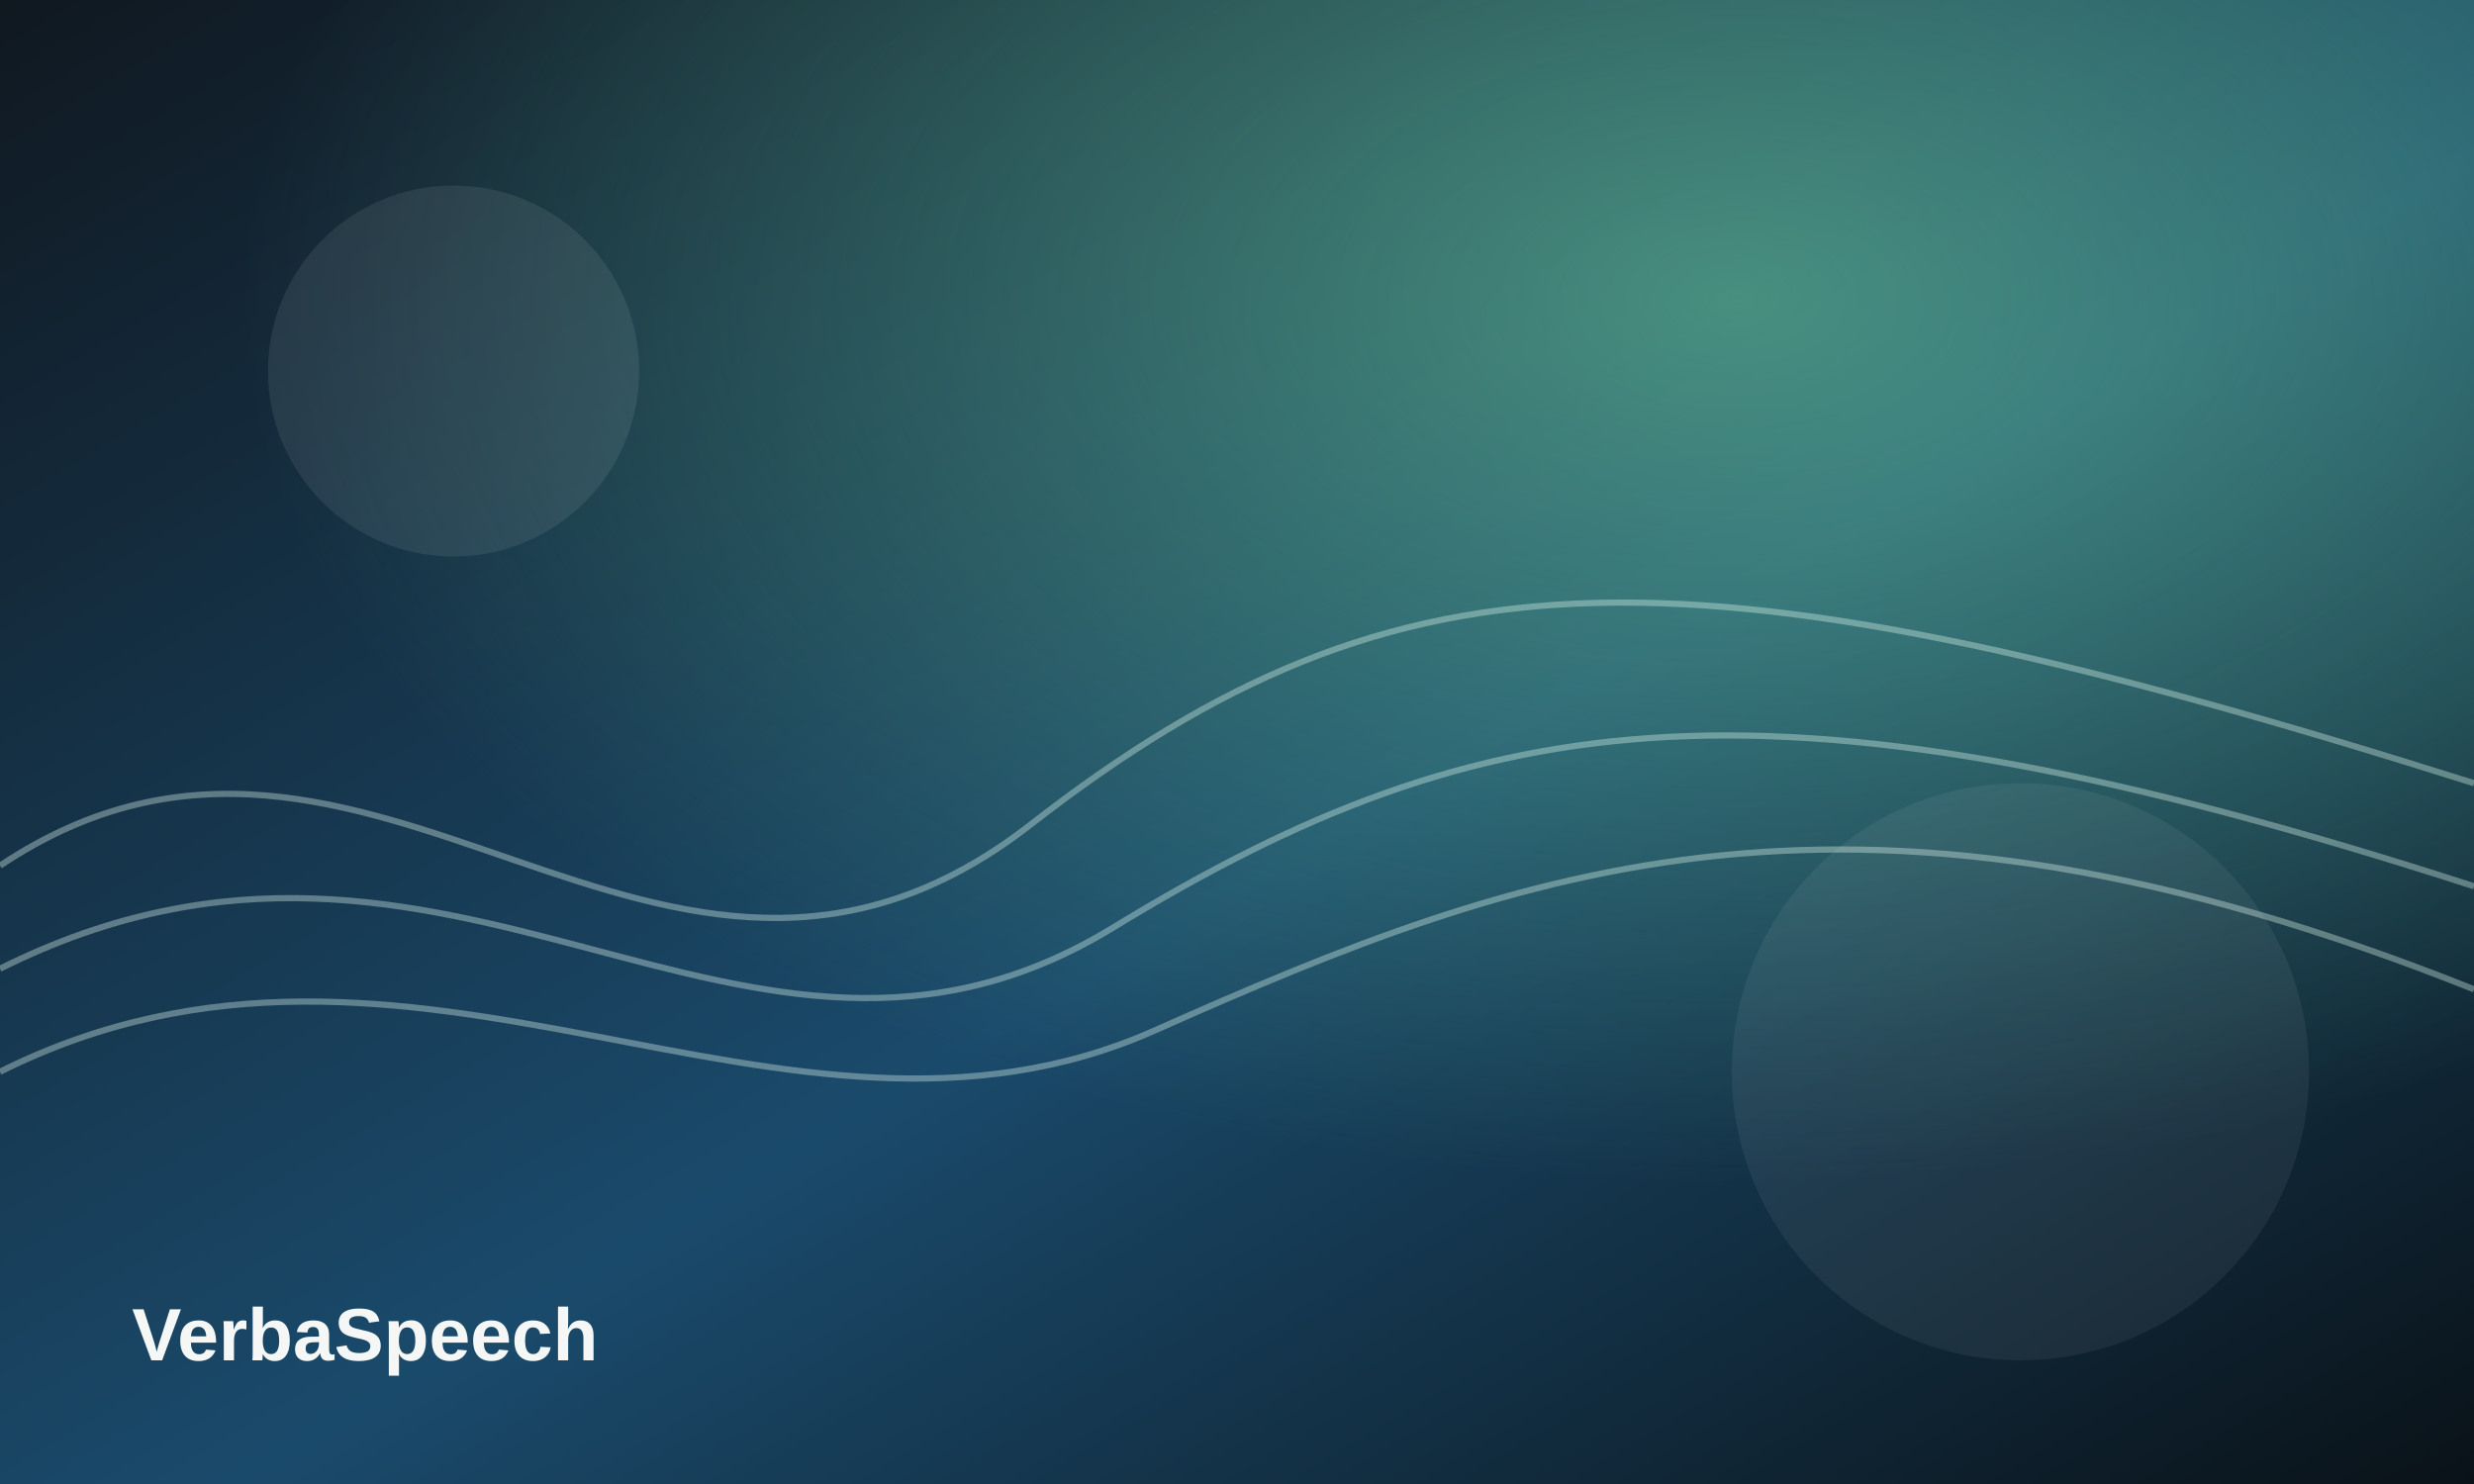
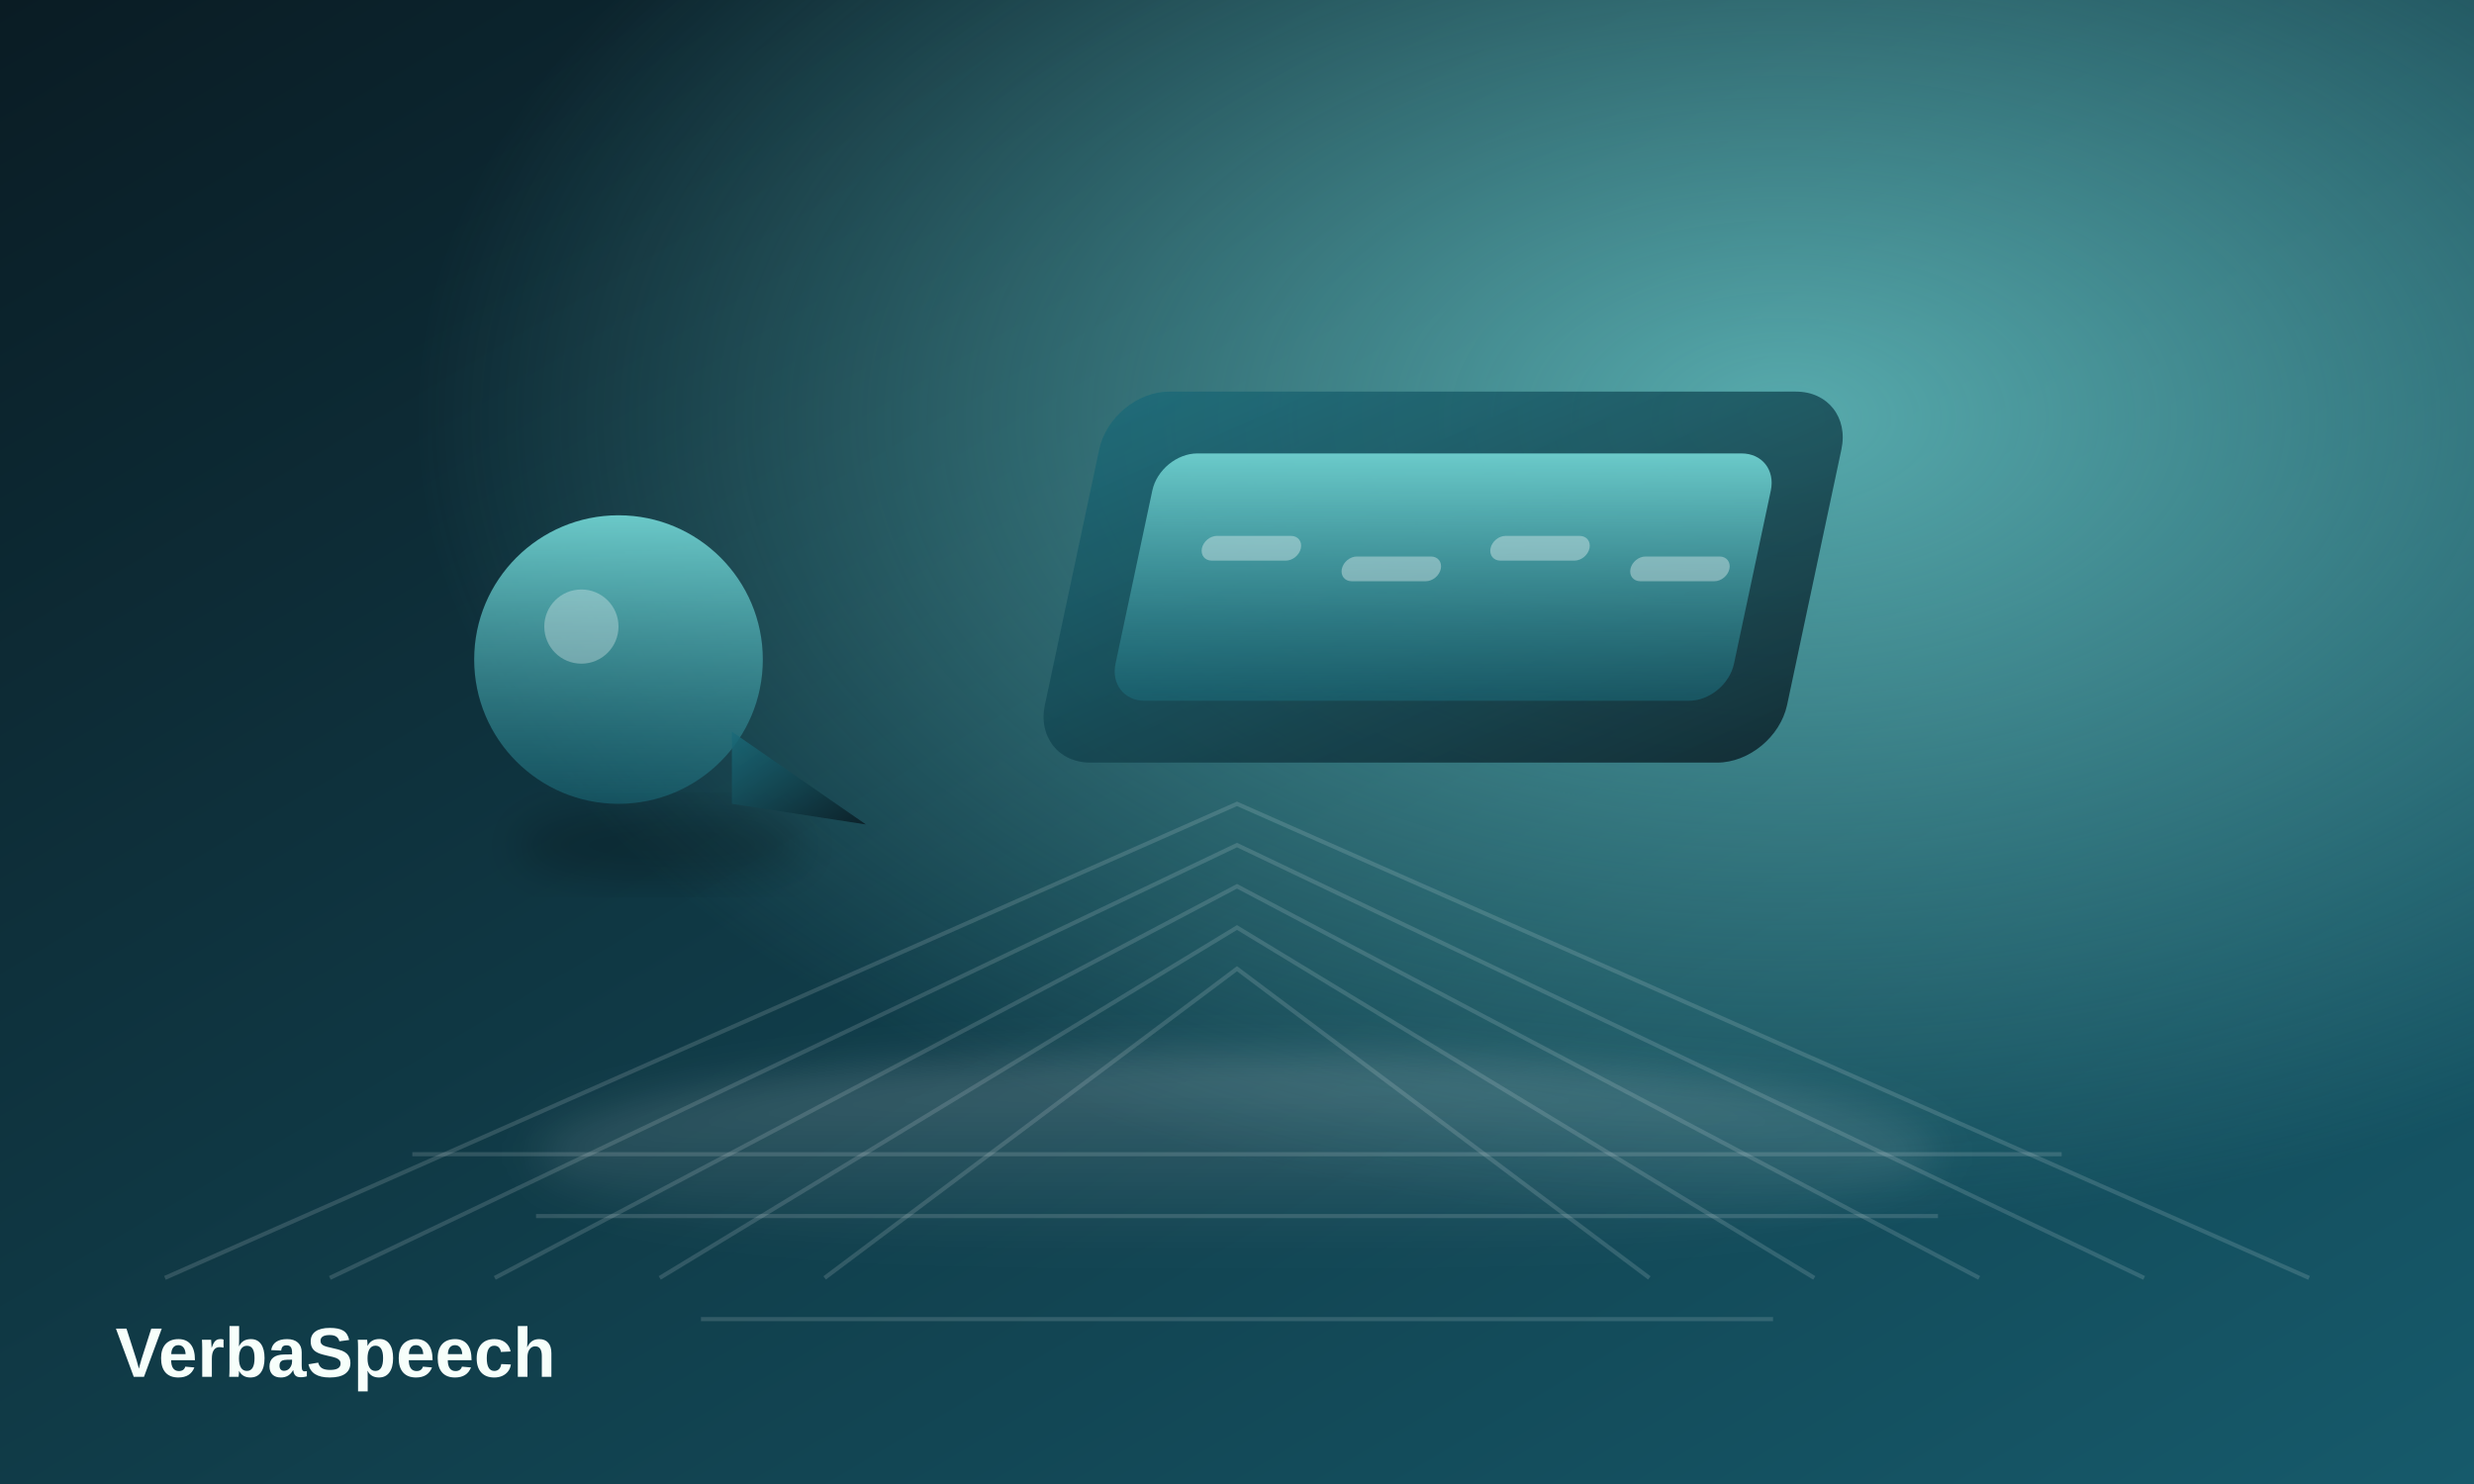
<svg xmlns="http://www.w3.org/2000/svg" width="1200" height="720" viewBox="0 0 1200 720" role="img" aria-label="VerbaSpeech">
  <defs>
-     <linearGradient id="g" x1="0" y1="0" x2="1" y2="1">
-       <stop offset="0%" stop-color="#101820" />
-       <stop offset="55%" stop-color="#1a4a6b" />
-       <stop offset="100%" stop-color="#0a1218" />
+     <linearGradient id="productspeechsky" x1="0" y1="0" x2="1" y2="1">
+       <stop offset="0%" stop-color="#0a1c24" />
+       <stop offset="100%" stop-color="#165a6b" />
    </linearGradient>
-     <radialGradient id="r" cx="70%" cy="20%" r="60%">
-       <stop offset="0%" stop-color="#6fcf9c" stop-opacity="0.55" />
-       <stop offset="100%" stop-color="#6fcf9c" stop-opacity="0" />
+     <radialGradient id="productspeechglow" cx="72%" cy="28%" r="55%">
+       <stop offset="0%" stop-color="#6fd0cf" stop-opacity="0.75" />
+       <stop offset="100%" stop-color="#6fd0cf" stop-opacity="0" />
    </radialGradient>
+     <linearGradient id="productspeechface" x1="0" y1="0" x2="0" y2="1">
+       <stop offset="0%" stop-color="#6fd0cf" stop-opacity="0.95" />
+       <stop offset="100%" stop-color="#1a6b7a" stop-opacity="0.55" />
+     </linearGradient>
+     <linearGradient id="productspeechside" x1="0" y1="0" x2="1" y2="1">
+       <stop offset="0%" stop-color="#1a6b7a" stop-opacity="0.85" />
+       <stop offset="100%" stop-color="#0a1c24" stop-opacity="0.9" />
+     </linearGradient>
+     <linearGradient id="productspeechfloor" x1="0.5" y1="0" x2="0.5" y2="1">
+       <stop offset="0%" stop-color="#ffffff" stop-opacity="0.18" />
+       <stop offset="100%" stop-color="#ffffff" stop-opacity="0" />
+     </linearGradient>
+     <filter id="productspeechsoft" x="-20%" y="-20%" width="140%" height="140%">
+       <feGaussianBlur stdDeviation="10" />
+     </filter>
  </defs>
-   <rect width="1200" height="720" fill="url(#g)" />
-   <rect width="1200" height="720" fill="url(#r)" />
-   <g fill="none" stroke="#e8fff4" stroke-opacity="0.35" stroke-width="3">
-     <path d="M0 420 C 180 300, 320 540, 500 400 S 820 260, 1200 380" />
-     <path d="M0 470 C 220 360, 360 560, 540 450 S 860 320, 1200 430" />
-     <path d="M0 520 C 200 420, 380 580, 560 500 S 900 360, 1200 480" />
+   <rect width="1200" height="720" fill="url(#productspeechsky)" />
+   <rect width="1200" height="720" fill="url(#productspeechglow)" />
+   <g stroke="#ffffff" stroke-opacity="0.14" stroke-width="2" fill="none">
+     <path d="M80 620 L600 390 L1120 620" />
+     <path d="M160 620 L600 410 L1040 620" />
+     <path d="M240 620 L600 430 L960 620" />
+     <path d="M320 620 L600 450 L880 620" />
+     <path d="M400 620 L600 470 L800 620" />
+     <path d="M200 560 L1000 560" />
+     <path d="M260 590 L940 590" />
+     <path d="M340 640 L860 640" />
  </g>
-   <circle cx="220" cy="180" r="90" fill="#ffffff" fill-opacity="0.08" />
-   <circle cx="980" cy="520" r="140" fill="#ffffff" fill-opacity="0.06" />
-   <text x="64" y="660" fill="#f4f7f5" font-family="Arial, sans-serif" font-size="36" font-weight="700">VerbaSpeech</text>
+   <ellipse cx="600" cy="560" rx="340" ry="48" fill="url(#productspeechfloor)" filter="url(#productspeechsoft)" />
+   <g transform="translate(700 280) skewX(-12)">
+     <rect x="-180" y="-90" width="360" height="180" rx="28" fill="url(#productspeechside)" opacity="0.9" />
+     <rect x="-150" y="-60" width="300" height="120" rx="18" fill="url(#productspeechface)" />
+     <rect x="-120" y="-20" width="48" height="12" rx="6" fill="#fff" opacity="0.35" />
+     <rect x="-50" y="-10" width="48" height="12" rx="6" fill="#fff" opacity="0.35" />
+     <rect x="20" y="-20" width="48" height="12" rx="6" fill="#fff" opacity="0.35" />
+     <rect x="90" y="-10" width="48" height="12" rx="6" fill="#fff" opacity="0.35" />
+   </g>
+   <g transform="translate(300 320)">
+     <ellipse cx="20" cy="90" rx="70" ry="18" fill="#000" opacity="0.2" filter="url(#productspeechsoft)" />
+     <circle cx="0" cy="0" r="70" fill="url(#productspeechface)" />
+     <path d="M55 35 L120 80 L55 70 Z" fill="url(#productspeechside)" />
+     <circle cx="-18" cy="-16" r="18" fill="#fff" opacity="0.3" />
+   </g>
+   <text x="56" y="668" fill="#f7fffb" font-family="Arial, Helvetica, sans-serif" font-size="34" font-weight="700">VerbaSpeech</text>
</svg>
